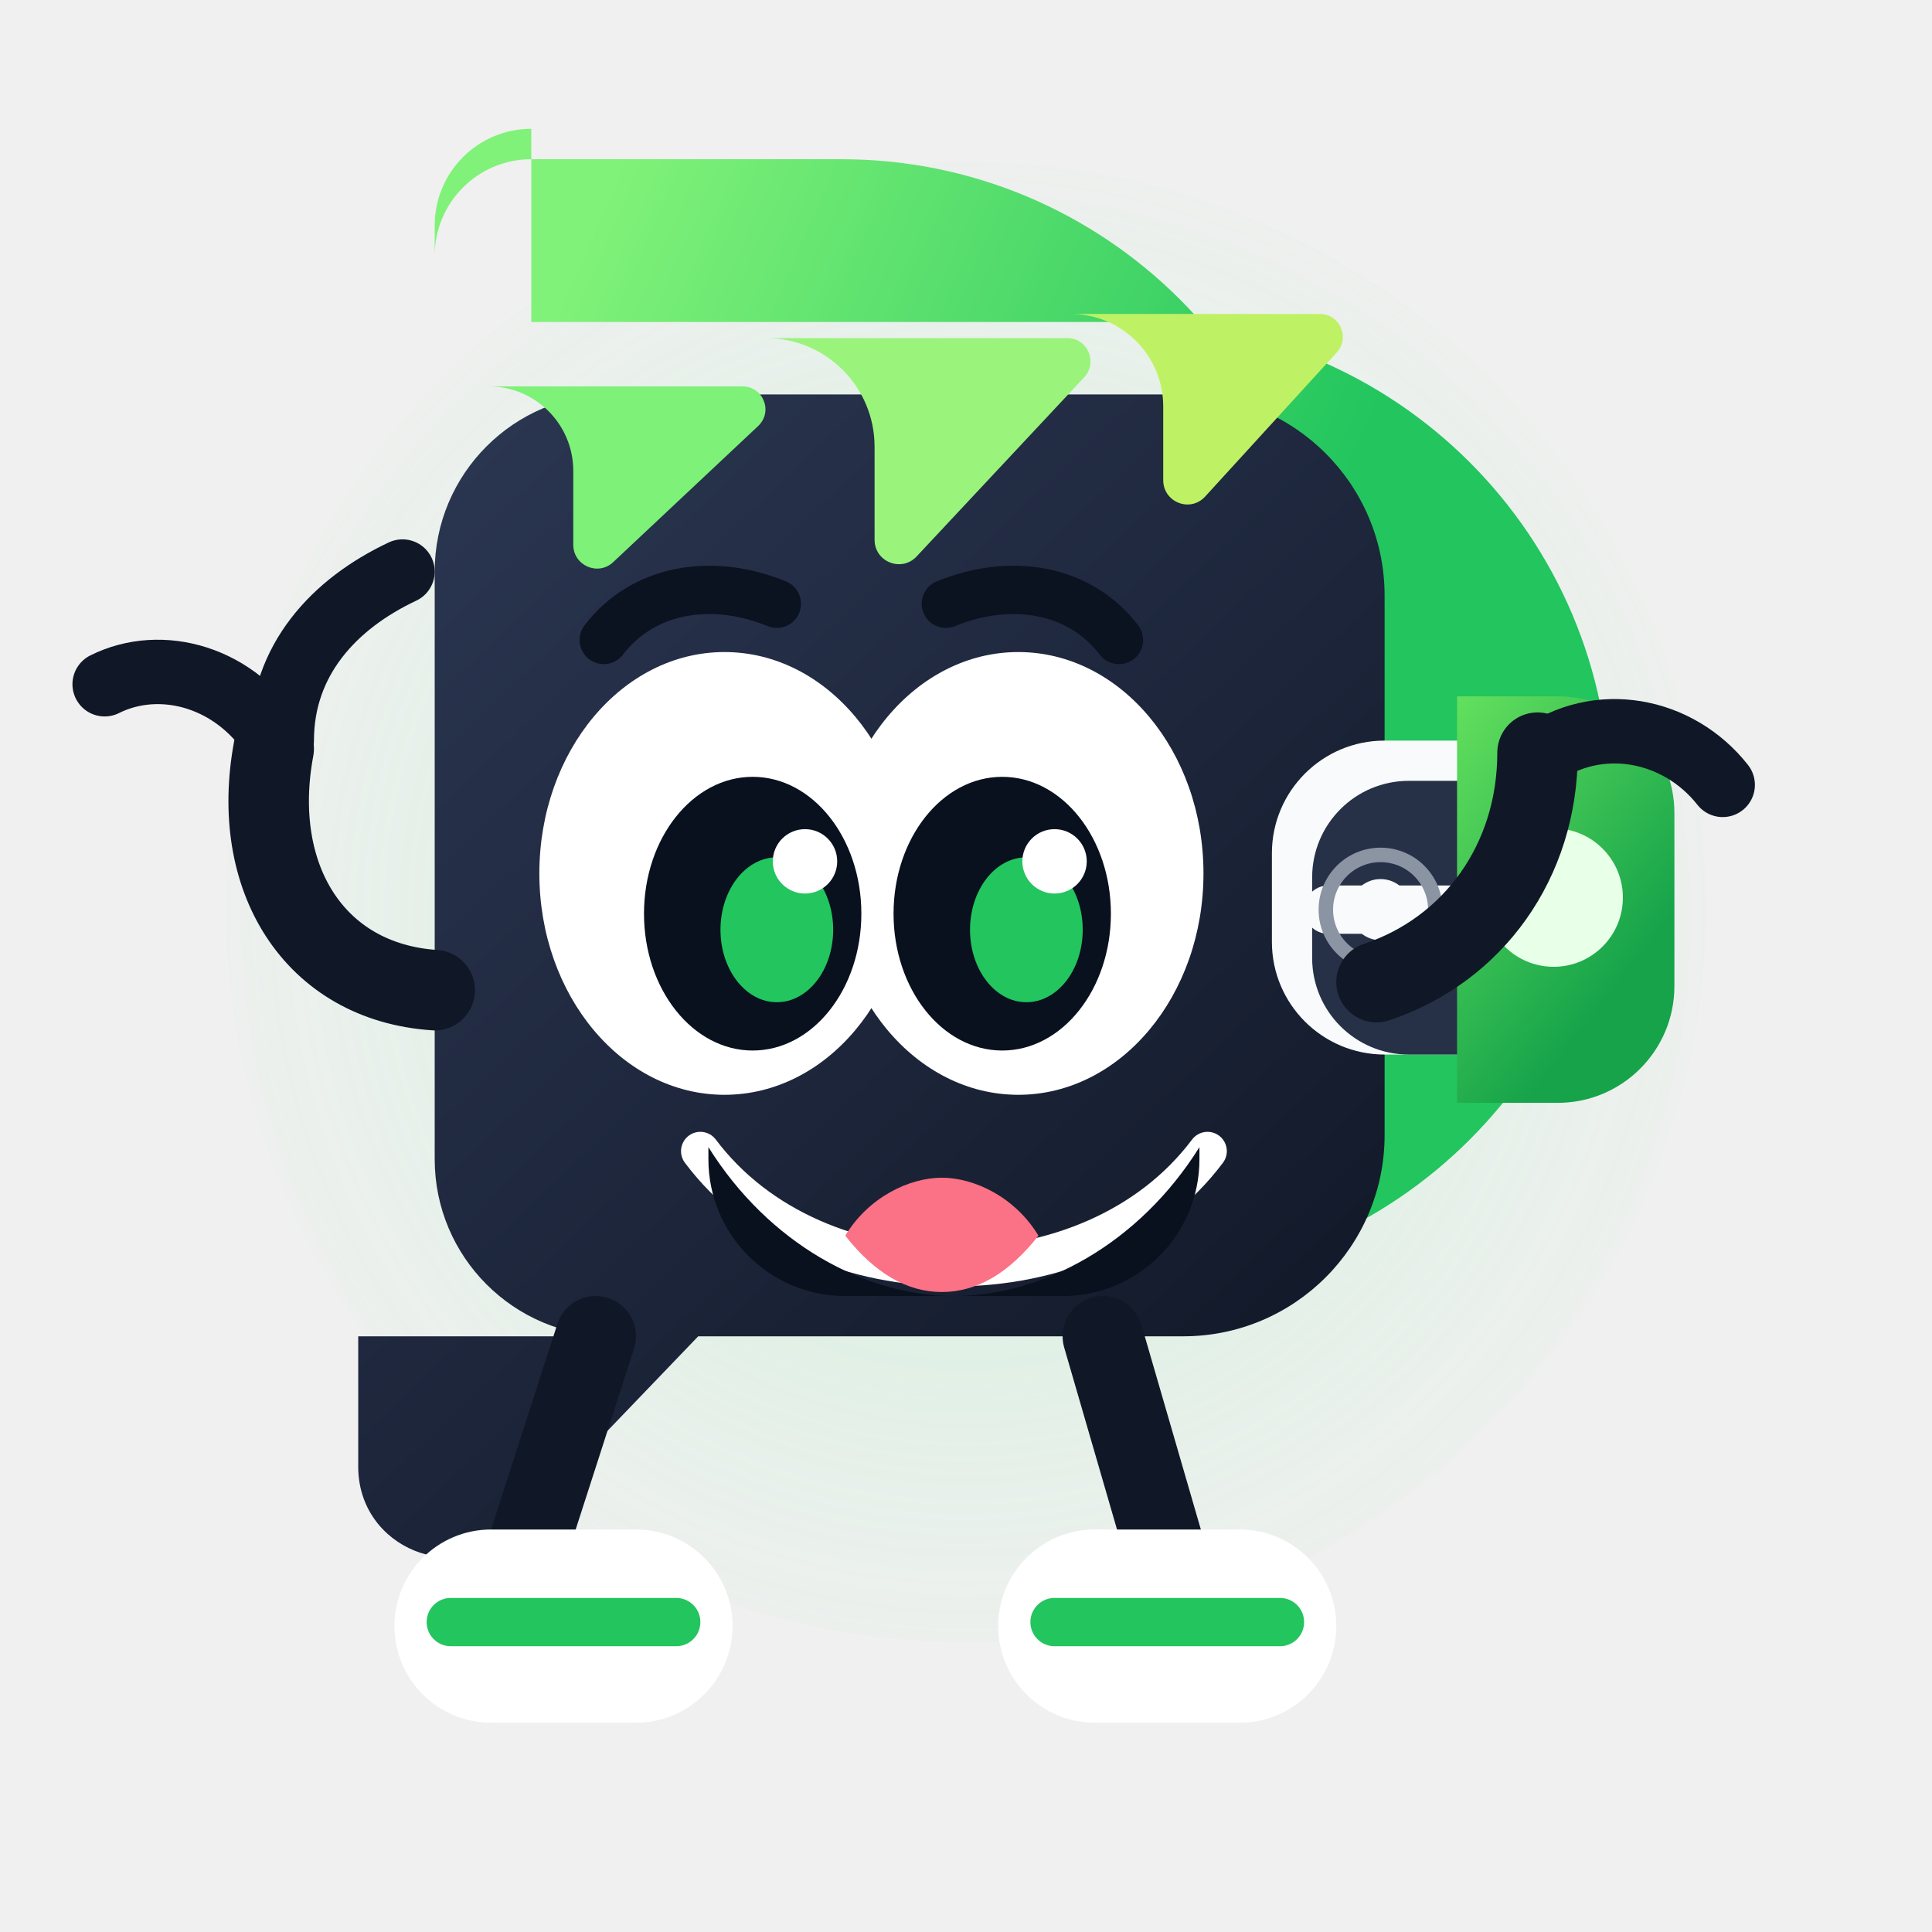
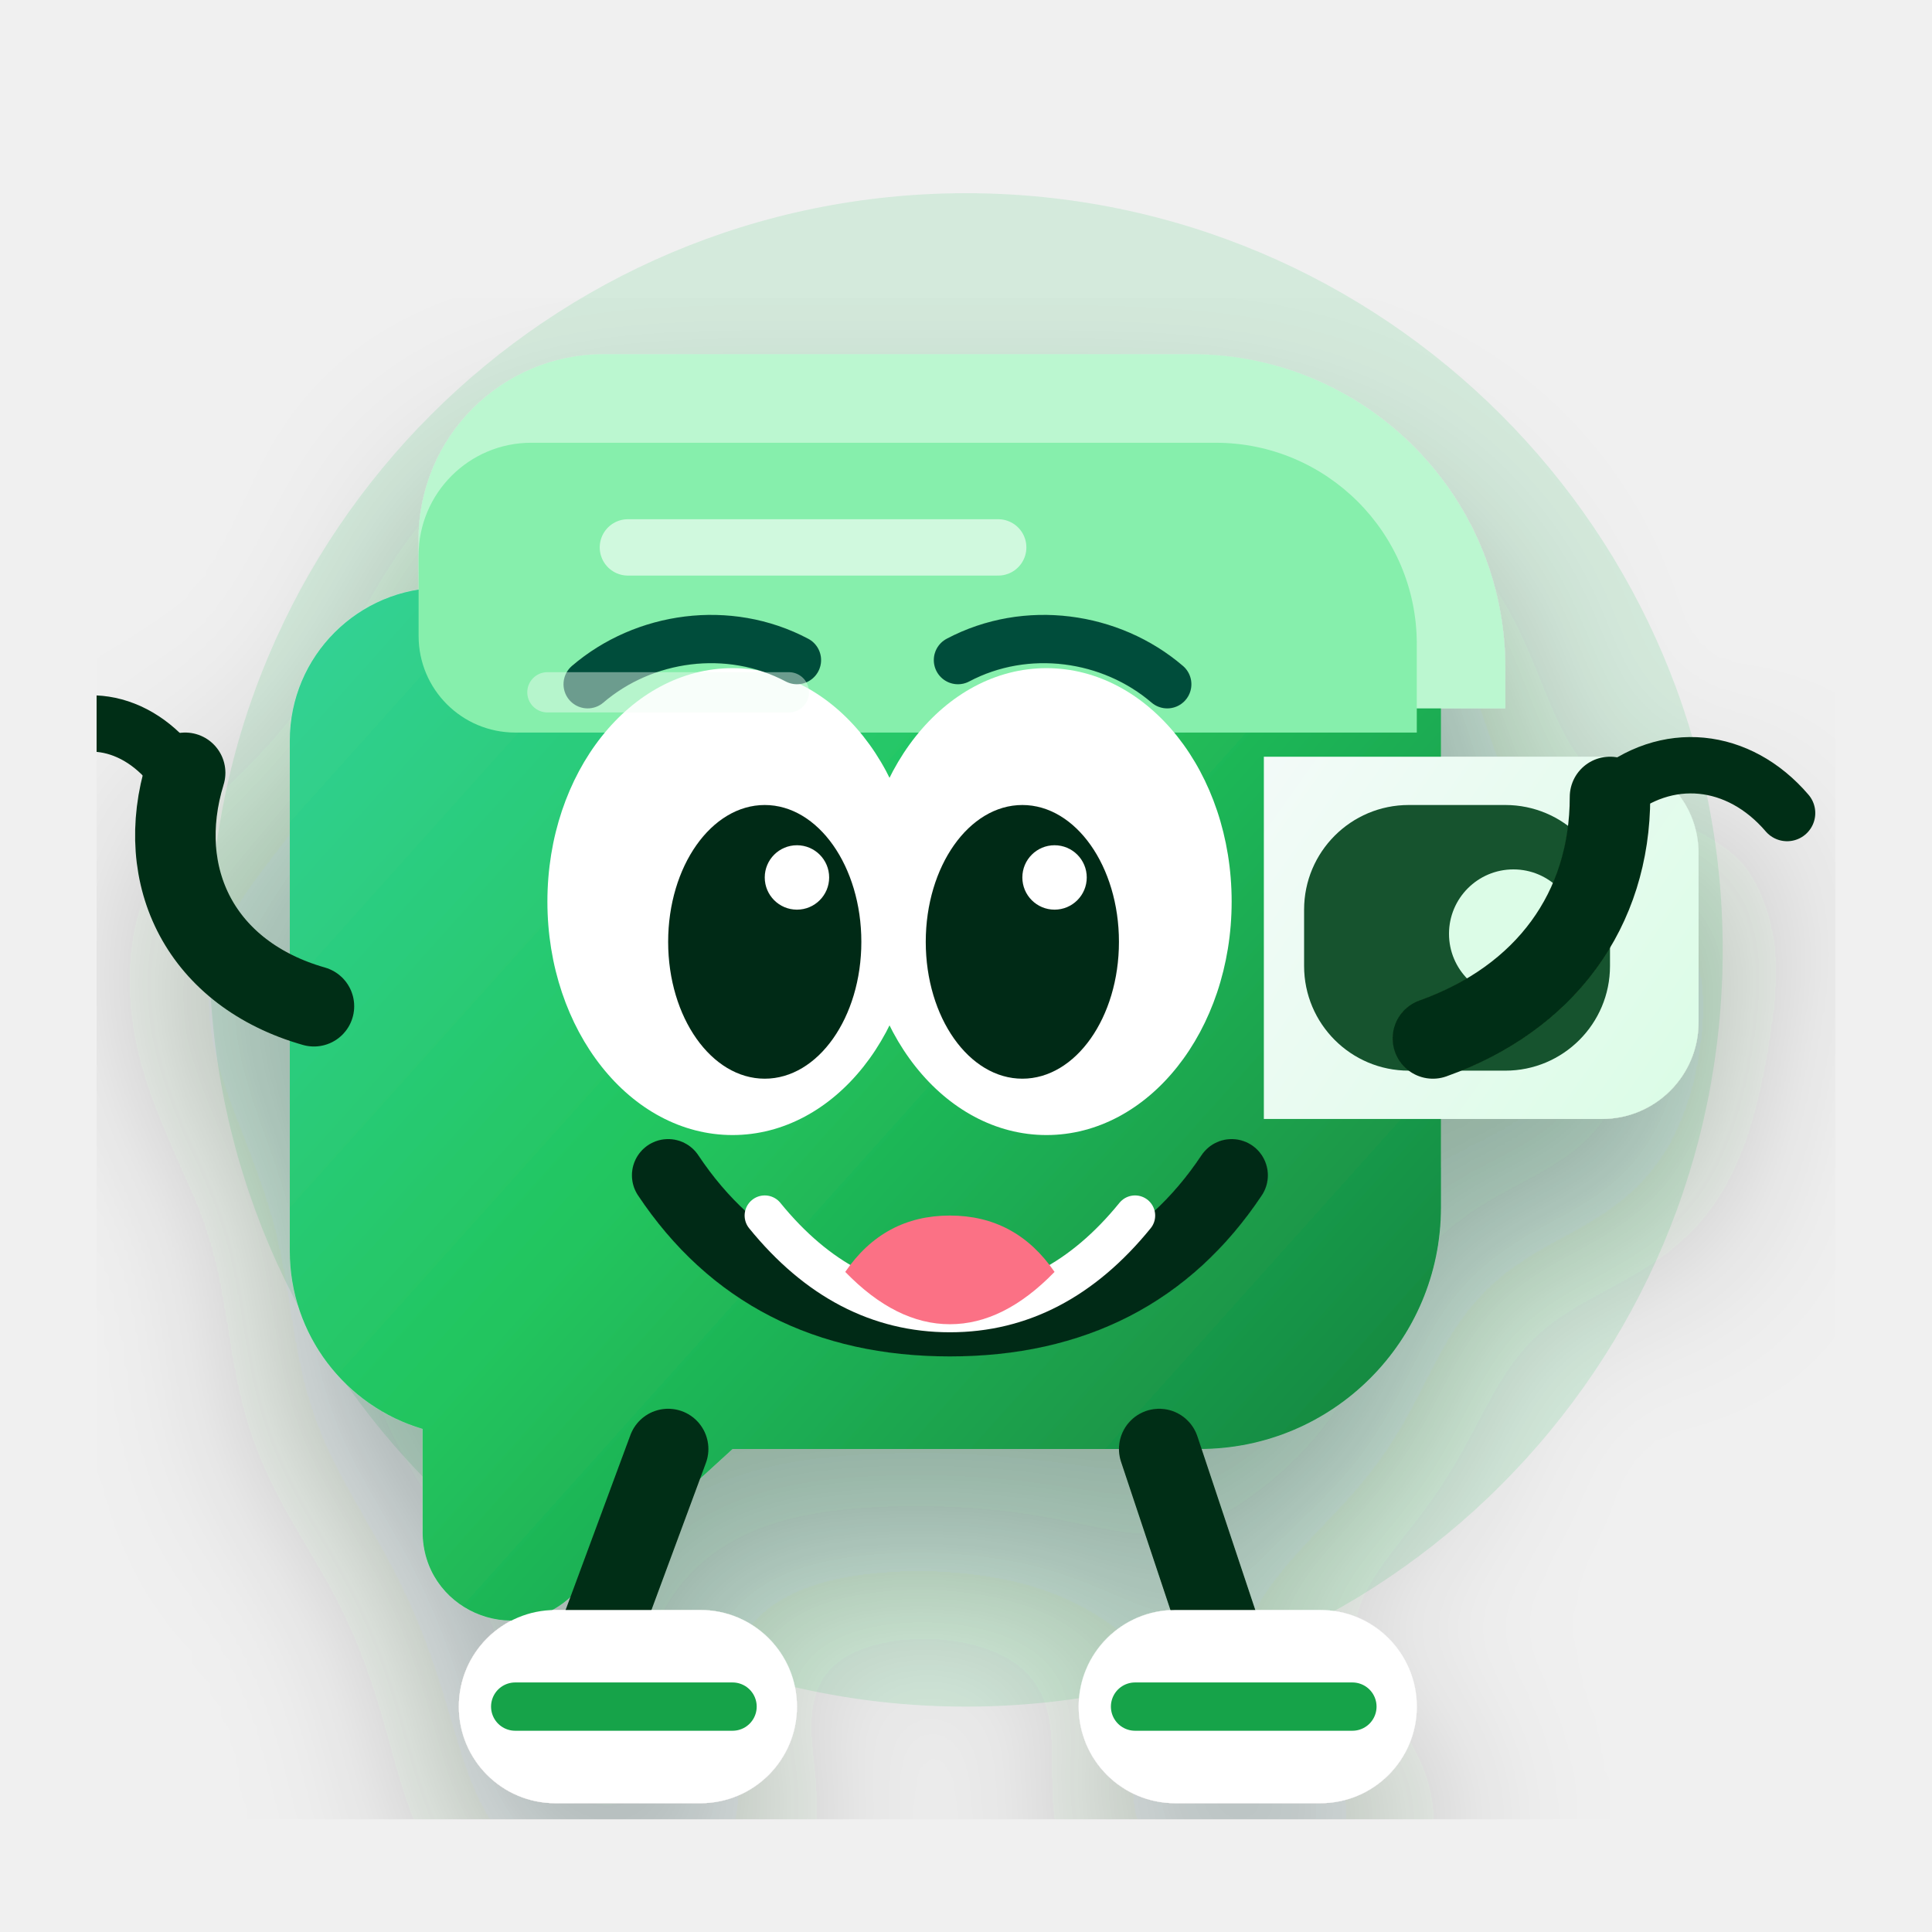
<svg xmlns="http://www.w3.org/2000/svg" width="240" height="240" viewBox="0 0 240 240" fill="none">
  <defs>
-     <linearGradient id="happyBody" x1="54" y1="60" x2="168" y2="180" gradientUnits="userSpaceOnUse">
-       <stop stop-color="#2A3550" />
-       <stop offset="1" stop-color="#101726" />
+     <linearGradient id="bodyHappy" x1="48" y1="58" x2="184" y2="180" gradientUnits="userSpaceOnUse">
+       <stop stop-color="#34D399" />
+       <stop offset=".45" stop-color="#22C55E" />
+       <stop offset="1" stop-color="#15803D" />
    </linearGradient>
-     <linearGradient id="happyFlap" x1="70" y1="34" x2="162" y2="74" gradientUnits="userSpaceOnUse">
-       <stop stop-color="#81F279" />
-       <stop offset="1" stop-color="#22C55E" />
+     <linearGradient id="pocketHappy" x1="145" y1="86" x2="210" y2="132" gradientUnits="userSpaceOnUse">
+       <stop stop-color="#F8FAFC" />
+       <stop offset="1" stop-color="#DCFCE7" />
    </linearGradient>
-     <linearGradient id="happyTab" x1="162" y1="96" x2="199" y2="125" gradientUnits="userSpaceOnUse">
-       <stop stop-color="#75EE62" />
-       <stop offset="1" stop-color="#16A34A" />
-     </linearGradient>
-     <radialGradient id="happyGlow" cx="0" cy="0" r="1" gradientUnits="userSpaceOnUse" gradientTransform="translate(120 114) rotate(90) scale(100)">
-       <stop stop-color="#60F58D" stop-opacity=".22" />
-       <stop offset="1" stop-color="#60F58D" stop-opacity="0" />
-     </radialGradient>
-     <filter id="happyShadow" x="18" y="26" width="204" height="198" filterUnits="userSpaceOnUse" color-interpolation-filters="sRGB">
-       <feFlood flood-opacity="0" result="BackgroundImageFix" />
-       <feColorMatrix in="SourceAlpha" type="matrix" values="0 0 0 0 0 0 0 0 0 0 0 0 0 0 0 0 0 0 127 0" result="hardAlpha" />
-       <feOffset dy="14" />
-       <feGaussianBlur stdDeviation="12" />
-       <feColorMatrix type="matrix" values="0 0 0 0 0.02 0 0 0 0 0.051 0 0 0 0 0.133 0 0 0 0.34 0" />
-       <feBlend in2="BackgroundImageFix" result="effect1_dropShadow_1_1" />
-       <feBlend in="SourceGraphic" in2="effect1_dropShadow_1_1" result="shape" />
+     <filter id="shadowHappy" x="12" y="22" width="216" height="204" filterUnits="userSpaceOnUse" color-interpolation-filters="sRGB">
+       <feDropShadow dx="0" dy="15" stdDeviation="12" flood-color="#052E16" flood-opacity=".32" />
    </filter>
+     <style>
+       .blink{transform-origin:center;animation:blinkHappy 4.2s infinite}
+       .shine{animation:shineHappy 3.2s ease-in-out infinite}
+       @keyframes blinkHappy{0%,92%,100%{transform:scaleY(1)}95%{transform:scaleY(.08)}}
+       @keyframes shineHappy{0%,100%{opacity:.38}50%{opacity:.9}}
+     </style>
  </defs>
-   <circle cx="120" cy="112" r="92" fill="url(#happyGlow)" />
-   <path d="M66 40H140.5C173.361 40 200 66.639 200 99.5C200 132.361 173.361 159 140.5 159H126.455C122.855 159 121.026 154.638 123.525 152.055L142.52 132.414C156.304 118.16 164.015 99.107 164.015 79.278C164.015 46.417 137.376 19.778 104.515 19.778H66C59.373 19.778 54 25.151 54 31.778V28C54 21.373 59.373 16 66 16V40Z" fill="url(#happyFlap)" />
-   <path d="M54 71C54 58.85 63.85 49 76 49H147C160.807 49 172 60.193 172 74V141C172 154.807 160.807 166 147 166H86.734L63.719 189.982C56.721 197.278 44.5 192.32 44.5 182.211V166H76C63.85 166 54 156.15 54 144V71Z" fill="url(#happyBody)" />
-   <rect x="158" y="92" width="44" height="39" rx="14" fill="#F8FAFC" />
-   <rect x="163" y="97" width="39" height="34" rx="12" fill="#263147" />
-   <path d="M165 113H185.5" stroke="#F8FAFC" stroke-width="6" stroke-linecap="round" />
-   <circle cx="171.5" cy="113" r="3.8" fill="#F8FAFC" />
-   <circle cx="171.5" cy="113" r="6.8" stroke="#8A94A3" stroke-width="1.8" />
-   <path d="M181 86.5H193.5C201.508 86.5 208 92.992 208 101V122.5C208 130.508 201.508 137 193.5 137H181V86.5Z" fill="url(#happyTab)" />
-   <circle cx="193" cy="111.5" r="8.6" fill="#E8FFE8" />
-   <path d="M59 48H92.228C94.829 48 96.068 51.152 94.172 52.932L76.177 69.828C74.291 71.599 71.214 70.26 71.214 67.674V58.5C71.214 52.701 66.513 48 60.714 48H59Z" fill="#7DF178" />
-   <path d="M91 42H132.6C135.129 42 136.402 45.033 134.675 46.879L113.866 69.124C111.992 71.127 108.643 69.801 108.643 67.057V55.5C108.643 48.044 102.599 42 95.143 42H91Z" fill="#9AF47C" />
-   <path d="M126 39H163.958C166.443 39 167.735 41.946 166.06 43.781L149.711 61.68C147.851 63.716 144.5 62.399 144.5 59.641V50.5C144.5 44.149 139.351 39 133 39H126Z" fill="#BEF264" />
-   <ellipse cx="90" cy="108.5" rx="23" ry="27.5" fill="#fff" />
-   <ellipse cx="126.5" cy="108.5" rx="23" ry="27.5" fill="#fff" />
-   <ellipse cx="93.5" cy="113.5" rx="13.5" ry="17" fill="#09111F" />
-   <ellipse cx="124.5" cy="113.5" rx="13.5" ry="17" fill="#09111F" />
-   <ellipse cx="96.5" cy="115.5" rx="7" ry="9" fill="#22C55E" />
-   <ellipse cx="127.5" cy="115.5" rx="7" ry="9" fill="#22C55E" />
-   <circle cx="100" cy="107" r="4" fill="#fff" />
-   <circle cx="131" cy="107" r="4" fill="#fff" />
-   <path d="M75 79.5C79.833 73.167 88.333 71.667 96.5 75" stroke="#0B1220" stroke-width="6" stroke-linecap="round" />
-   <path d="M117.5 75C125.667 71.667 134.167 73.167 139 79.5" stroke="#0B1220" stroke-width="6" stroke-linecap="round" />
-   <path d="M87 143C94.2 152.6 106.2 157.4 118.5 157.4C130.8 157.4 142.8 152.6 150 143" stroke="#fff" stroke-width="4.8" stroke-linecap="round" />
-   <path d="M88 142.5C95.5 154.5 107.5 161 118.5 161C129.5 161 141.5 154.5 149 142.5V144C149 153.389 141.389 161 132 161H105C95.611 161 88 153.389 88 144V142.5Z" fill="#09111F" />
-   <path d="M105 153.5C108.667 158.167 112.667 160.5 117 160.5C121.333 160.5 125.333 158.167 129 153.5C126.1 148.7 121.033 146.3 117 146.3C112.967 146.3 107.9 148.7 105 153.5Z" fill="#FB7185" />
-   <path d="M54 123C39 122 31 109 34 93" stroke="#101726" stroke-width="10" stroke-linecap="round" />
-   <path d="M34.5 92.5C29.5 84 20 81.5 13 85" stroke="#101726" stroke-width="8" stroke-linecap="round" />
-   <path d="M35 92C35 82 41.5 75 50 71" stroke="#101726" stroke-width="8" stroke-linecap="round" />
-   <path d="M171 122C183 118 191 107 191 93.5" stroke="#101726" stroke-width="10" stroke-linecap="round" />
-   <path d="M191 94C198.5 88.5 208.5 90.5 214 97.5" stroke="#101726" stroke-width="8" stroke-linecap="round" />
-   <path d="M74 166L64 197" stroke="#101726" stroke-width="10" stroke-linecap="round" />
-   <path d="M137 166L146 197" stroke="#101726" stroke-width="10" stroke-linecap="round" />
-   <rect x="49" y="190" width="42" height="24" rx="12" fill="#fff" />
-   <rect x="124" y="190" width="42" height="24" rx="12" fill="#fff" />
-   <path d="M56 201.5H84" stroke="#22C55E" stroke-width="6" stroke-linecap="round" />
-   <path d="M131 201.5H159" stroke="#22C55E" stroke-width="6" stroke-linecap="round" />
+   <circle cx="120" cy="118" r="94" fill="#22C55E" opacity=".14" />
+   <g filter="url(#shadowHappy)">
+     <path d="M55 73C55 59.745 65.745 49 79 49H146C164.225 49 179 63.775 179 82V150C179 166.569 165.569 180 149 180H91L70.84 198.41C63.779 204.859 52.5 199.849 52.5 190.281V177.5C42.948 174.68 36 165.84 36 155.375V92C36 81.507 44.507 73 55 73Z" fill="url(#bodyHappy)" />
+     <path d="M75 44H148C169.539 44 187 61.461 187 83V88H69C59.611 88 52 80.389 52 71V67C52 54.297 62.297 44 75 44Z" fill="#BBF7D0" />
+     <path d="M66 55H151C164.807 55 176 66.193 176 80V91H64C57.373 91 52 85.627 52 79V69C52 61.268 58.268 55 66 55Z" fill="#86EFAC" />
+     <path d="M157 94H199C205.627 94 211 99.373 211 106V127C211 133.627 205.627 139 199 139H157V94Z" fill="url(#pocketHappy)" />
+     <rect x="162" y="100" width="38" height="33" rx="13" fill="#14532D" />
+     <circle cx="188" cy="116" r="8" fill="#DCFCE7" />
+     <ellipse class="blink" cx="91" cy="112" rx="23" ry="29" fill="#FFFFFF" />
+     <ellipse class="blink" cx="130" cy="112" rx="23" ry="29" fill="#FFFFFF" />
+     <ellipse cx="95" cy="117" rx="12" ry="17" fill="#062A18" />
+     <ellipse cx="127" cy="117" rx="12" ry="17" fill="#062A18" />
+     <circle cx="99" cy="109" r="4" fill="#FFFFFF" />
+     <circle cx="131" cy="109" r="4" fill="#FFFFFF" />
+     <path d="M73 85C80 79 90.5 77.5 99 82" stroke="#064E3B" stroke-width="6" stroke-linecap="round" />
+     <path d="M119 82C127.5 77.5 138 79 145 85" stroke="#064E3B" stroke-width="6" stroke-linecap="round" />
+     <path d="M83 146C91 158 102.667 164 118 164C133.333 164 145 158 153 146" stroke="#062A18" stroke-width="9" stroke-linecap="round" />
+     <path d="M95 151C101.5 159 109.167 163 118 163C126.833 163 134.5 159 141 151" stroke="#FFFFFF" stroke-width="5" stroke-linecap="round" />
+     <path d="M105 158C109.2 162.333 113.533 164.5 118 164.5C122.467 164.5 126.8 162.333 131 158C127.8 153.333 123.467 151 118 151C112.533 151 108.2 153.333 105 158Z" fill="#FB7185" />
+     <path d="M39 125C25 121 19 109 23 96" stroke="#052E16" stroke-width="10" stroke-linecap="round" />
+     <path d="M22 96C17 89 9 88 4 93" stroke="#052E16" stroke-width="7" stroke-linecap="round" />
+     <path d="M178 129C192 124 200 113 200 99" stroke="#052E16" stroke-width="10" stroke-linecap="round" />
+     <path d="M200 99C207 93 216 94 222 101" stroke="#052E16" stroke-width="7" stroke-linecap="round" />
+     <path d="M83 180L73 207" stroke="#052E16" stroke-width="10" stroke-linecap="round" />
+     <path d="M144 180L153 207" stroke="#052E16" stroke-width="10" stroke-linecap="round" />
+     <rect x="57" y="200" width="42" height="24" rx="12" fill="#FFFFFF" />
+     <rect x="134" y="200" width="42" height="24" rx="12" fill="#FFFFFF" />
+     <path d="M64 212H91" stroke="#16A34A" stroke-width="6" stroke-linecap="round" />
+     <path d="M141 212H168" stroke="#16A34A" stroke-width="6" stroke-linecap="round" />
+   </g>
+   <path class="shine" d="M78 68H124" stroke="#F0FDF4" stroke-width="7" stroke-linecap="round" opacity=".7" />
+   <path class="shine" d="M68 86H98" stroke="#F0FDF4" stroke-width="5" stroke-linecap="round" opacity=".45" />
</svg>
